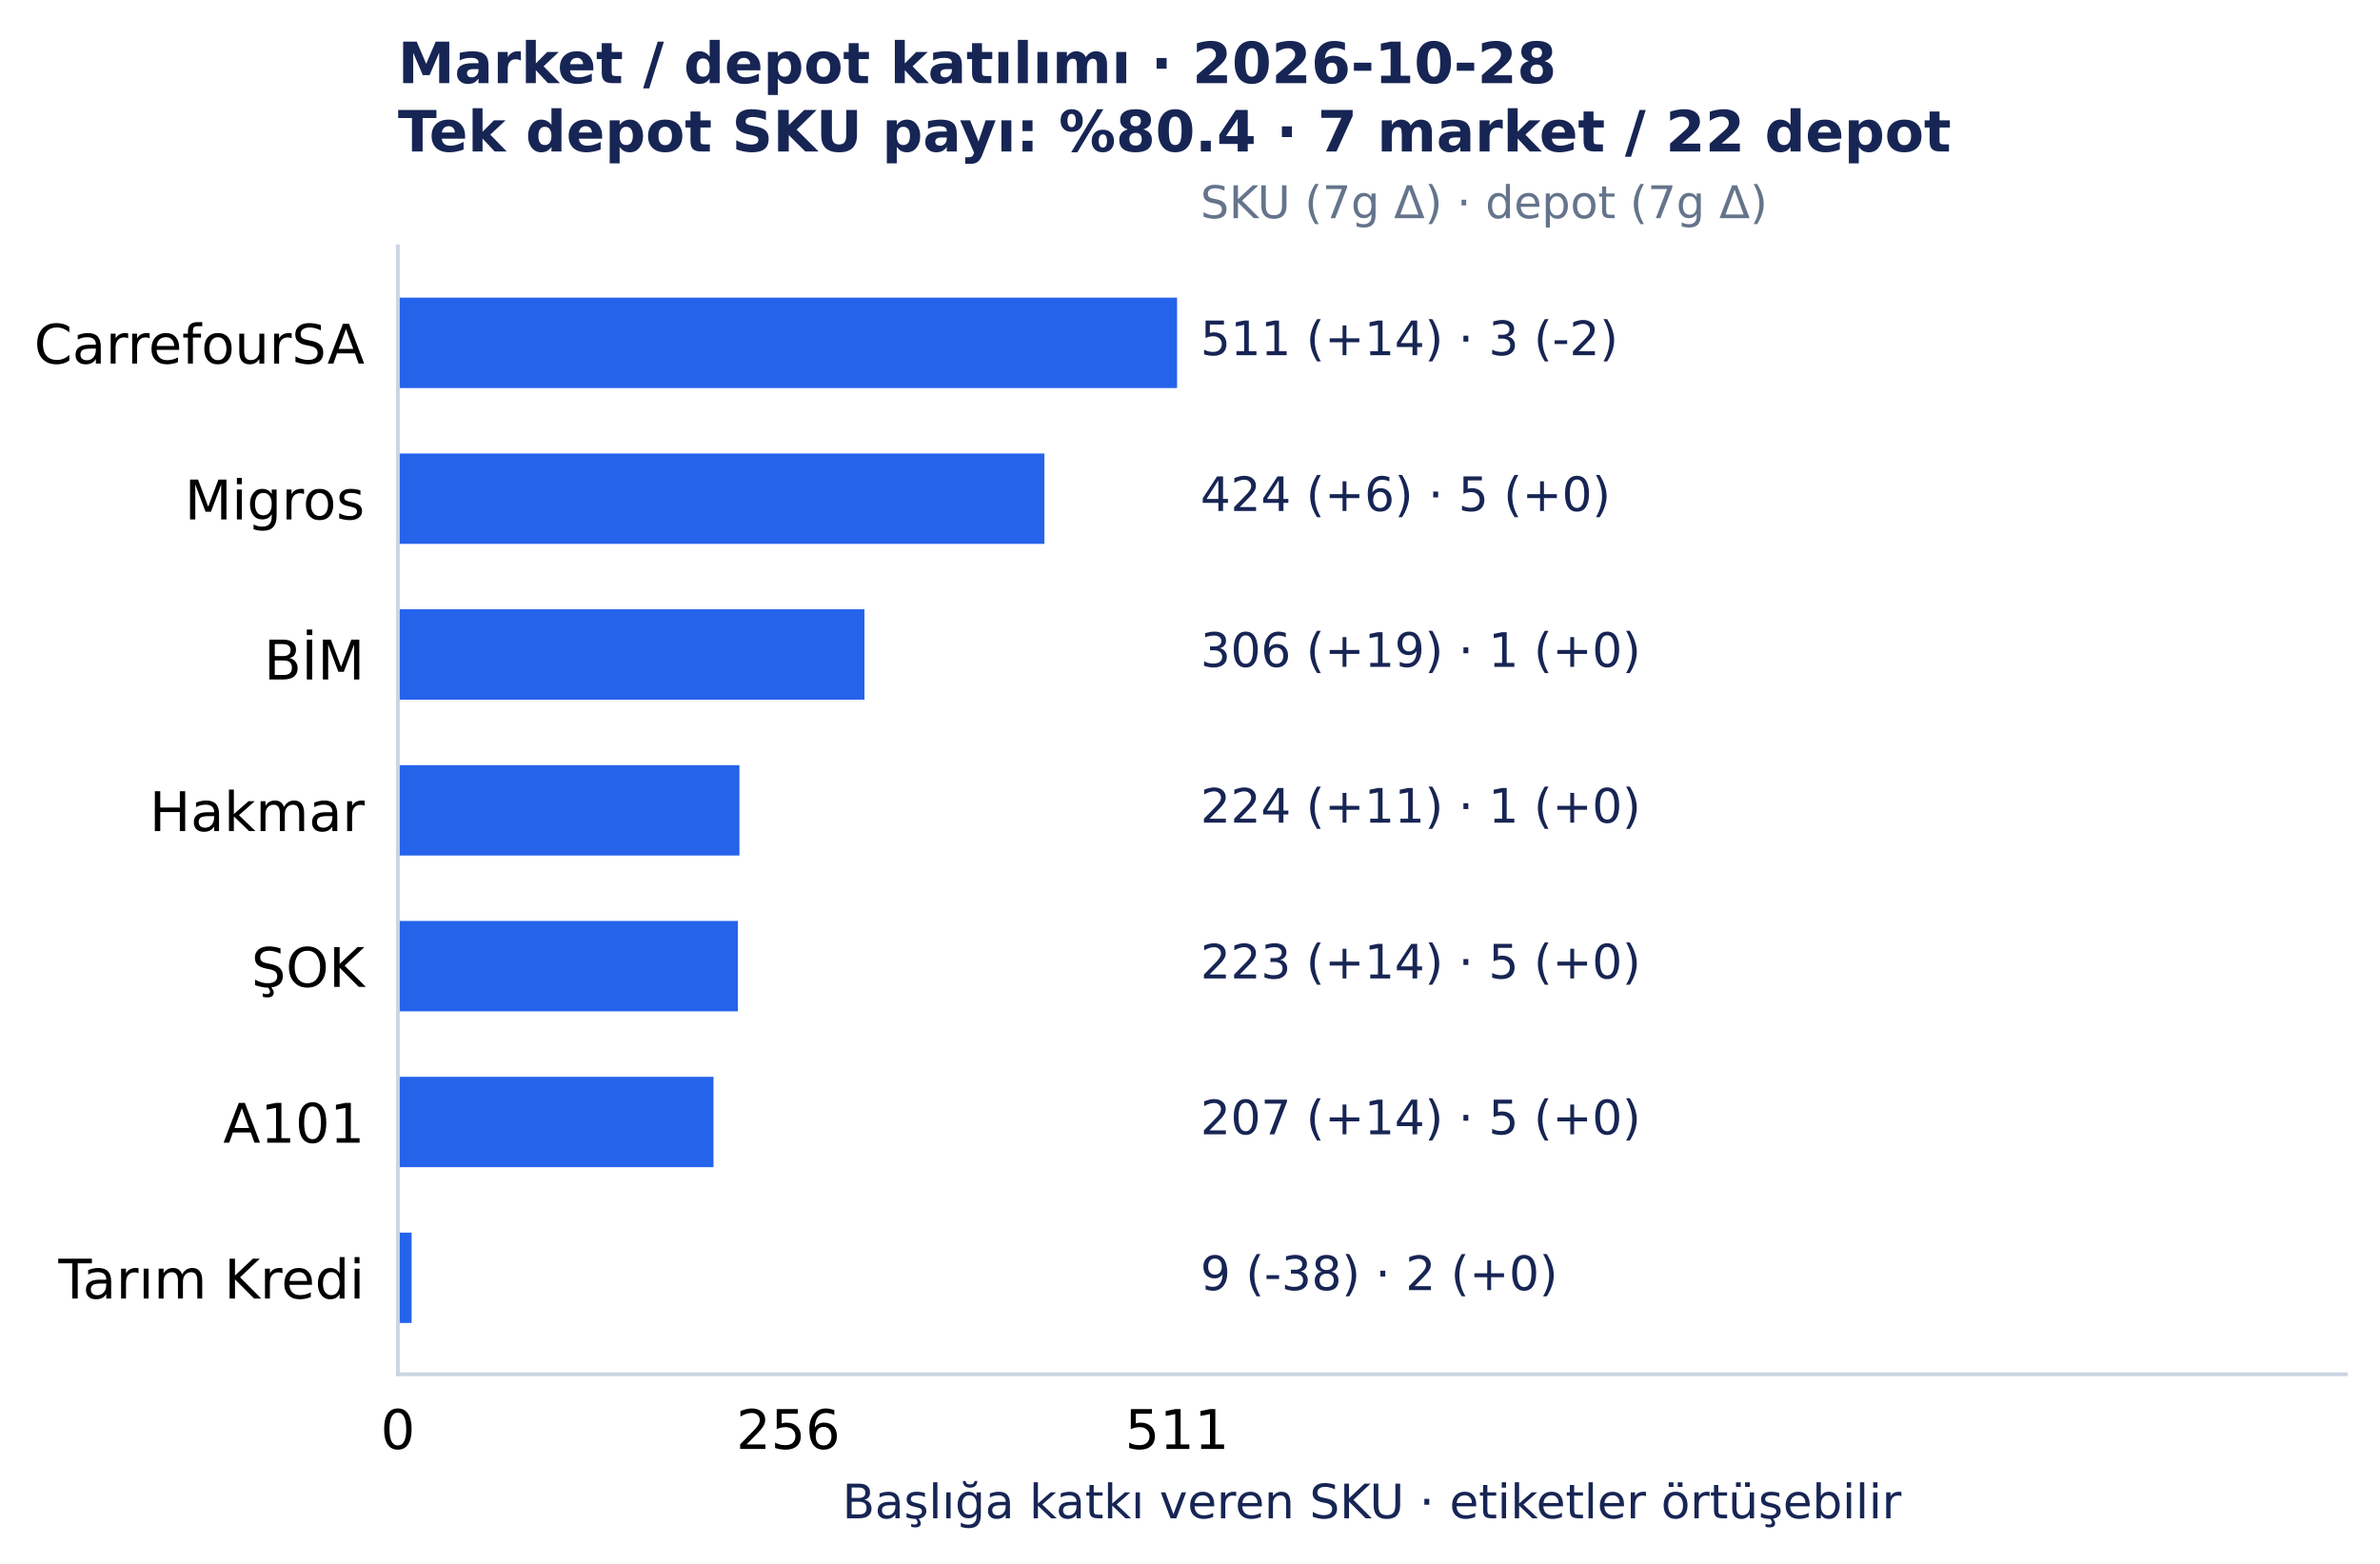
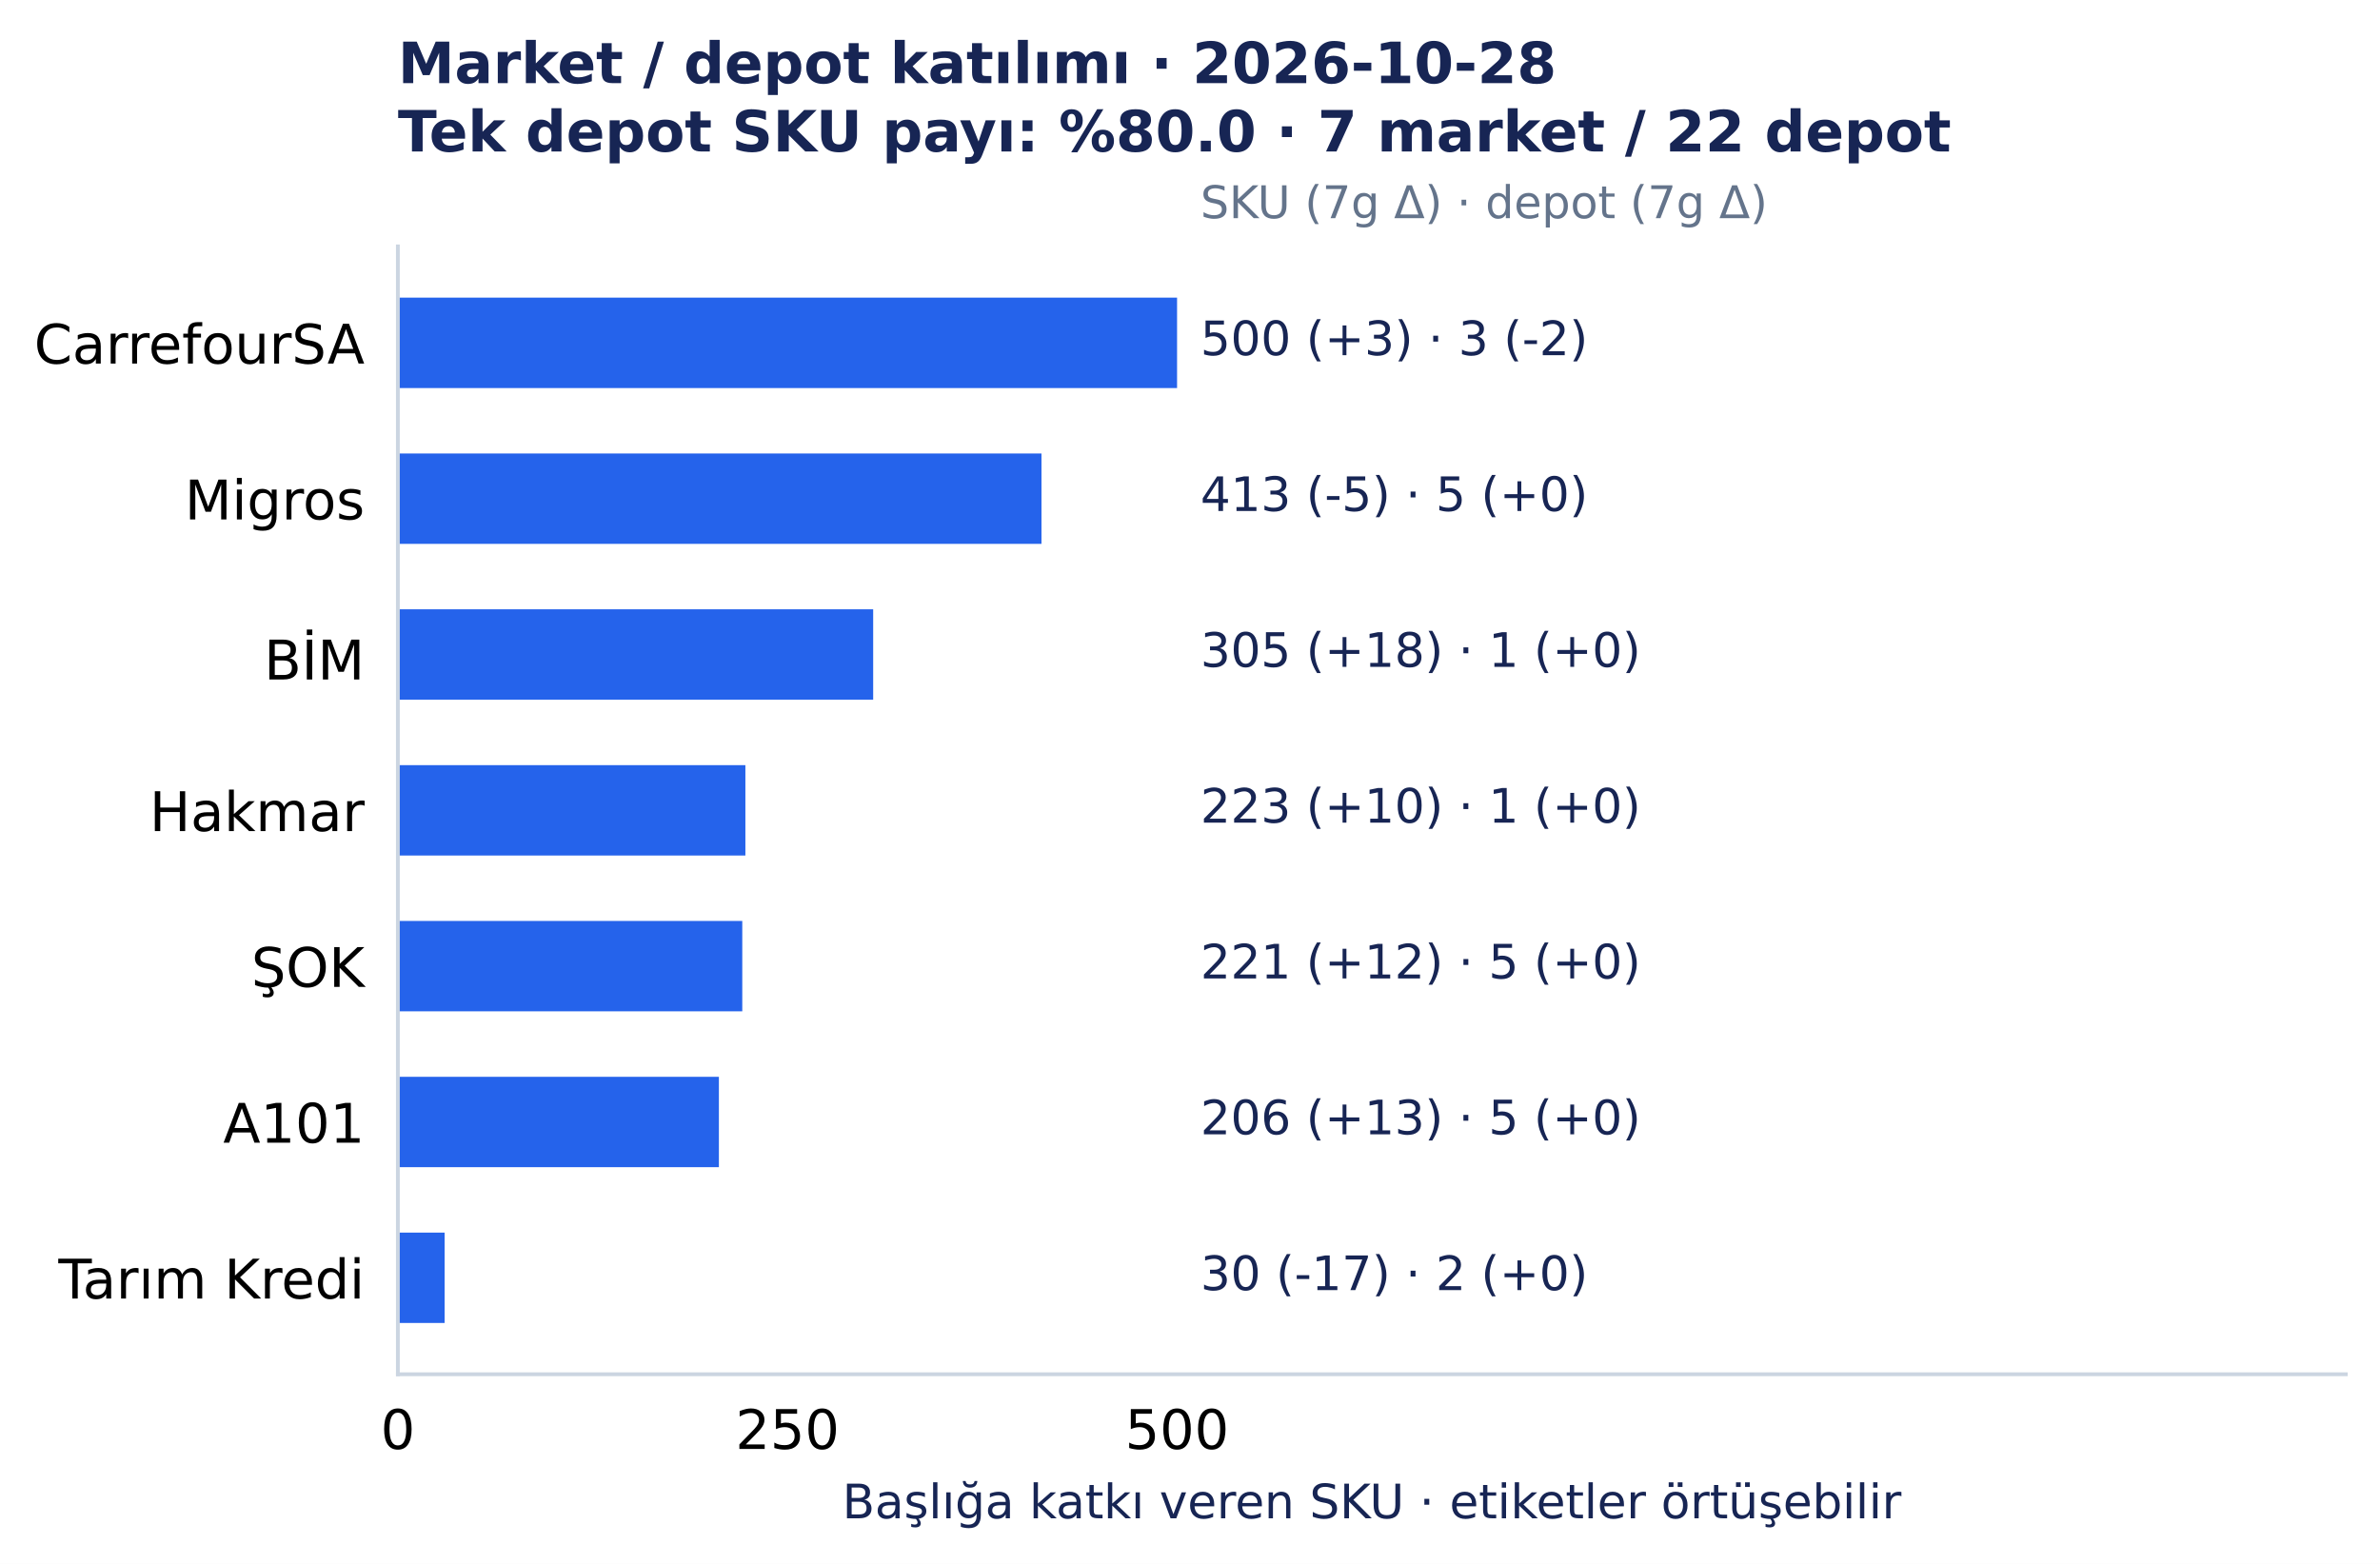
<svg xmlns="http://www.w3.org/2000/svg" width="501.492pt" height="329.548pt" viewBox="0 0 501.492 329.548" version="1.1">
  <defs>
    <style type="text/css">*{stroke-linejoin: round; stroke-linecap: butt}</style>
  </defs>
  <g id="figure_1">
    <g id="patch_1">
      <path d="M 0 329.548 L 501.492 329.548 L 501.492 0 L 0 0 z " style="fill: #ffffff" />
    </g>
    <g id="axes_1">
      <g id="patch_2">
        <path d="M 83.836 289.594 L 494.292 289.594 L 494.292 51.923 L 83.836 51.923 z " style="fill: #ffffff" />
      </g>
      <g id="matplotlib.axis_1">
        <g id="xtick_1">
          <g id="line2d_1" />
          <g id="text_1">
            <text style="font-size: 11.5px; font-family: 'DejaVu Sans', 'Bitstream Vera Sans', 'Computer Modern Sans Serif', 'Lucida Grande', 'Verdana', 'Geneva', 'Lucid', 'Arial', 'Helvetica', 'Avant Garde', sans-serif; text-anchor: middle" x="83.836" y="305.331" transform="rotate(-0 83.83609 305.3312)">0</text>
          </g>
        </g>
        <g id="xtick_2">
          <g id="line2d_2" />
          <g id="text_2">
-             <text style="font-size: 11.5px; font-family: 'DejaVu Sans', 'Bitstream Vera Sans', 'Computer Modern Sans Serif', 'Lucida Grande', 'Verdana', 'Geneva', 'Lucid', 'Arial', 'Helvetica', 'Avant Garde', sans-serif; text-anchor: middle" x="166.088" y="305.331" transform="rotate(-0 166.088 305.3312)">256</text>
+             <text style="font-size: 11.5px; font-family: 'DejaVu Sans', 'Bitstream Vera Sans', 'Computer Modern Sans Serif', 'Lucida Grande', 'Verdana', 'Geneva', 'Lucid', 'Arial', 'Helvetica', 'Avant Garde', sans-serif; text-anchor: middle" x="165.927" y="305.331" transform="rotate(-0 165.9273 305.3312)">250</text>
          </g>
        </g>
        <g id="xtick_3">
          <g id="line2d_3" />
          <g id="text_3">
-             <text style="font-size: 11.5px; font-family: 'DejaVu Sans', 'Bitstream Vera Sans', 'Computer Modern Sans Serif', 'Lucida Grande', 'Verdana', 'Geneva', 'Lucid', 'Arial', 'Helvetica', 'Avant Garde', sans-serif; text-anchor: middle" x="248.019" y="305.331" transform="rotate(-0 248.0186 305.3312)">511</text>
+             <text style="font-size: 11.5px; font-family: 'DejaVu Sans', 'Bitstream Vera Sans', 'Computer Modern Sans Serif', 'Lucida Grande', 'Verdana', 'Geneva', 'Lucid', 'Arial', 'Helvetica', 'Avant Garde', sans-serif; text-anchor: middle" x="248.019" y="305.331" transform="rotate(-0 248.0186 305.3312)">500</text>
          </g>
        </g>
        <g id="text_4">
          <text style="font-size: 10px; font-family: 'DejaVu Sans', 'Bitstream Vera Sans', 'Computer Modern Sans Serif', 'Lucida Grande', 'Verdana', 'Geneva', 'Lucid', 'Arial', 'Helvetica', 'Avant Garde', sans-serif; text-anchor: middle; fill: #172554" x="289.064" y="319.945" transform="rotate(-0 289.0642 319.9455)">Başlığa katkı veren SKU · etiketler örtüşebilir</text>
        </g>
      </g>
      <g id="matplotlib.axis_2">
        <g id="ytick_1">
          <g id="line2d_4" />
          <g id="text_5">
            <text style="font-size: 11.5px; font-family: 'DejaVu Sans', 'Bitstream Vera Sans', 'Computer Modern Sans Serif', 'Lucida Grande', 'Verdana', 'Geneva', 'Lucid', 'Arial', 'Helvetica', 'Avant Garde', sans-serif; text-anchor: end" x="76.836" y="76.618" transform="rotate(-0 76.83609 76.61754)">CarrefourSA</text>
          </g>
        </g>
        <g id="ytick_2">
          <g id="line2d_5" />
          <g id="text_6">
            <text style="font-size: 11.5px; font-family: 'DejaVu Sans', 'Bitstream Vera Sans', 'Computer Modern Sans Serif', 'Lucida Grande', 'Verdana', 'Geneva', 'Lucid', 'Arial', 'Helvetica', 'Avant Garde', sans-serif; text-anchor: end" x="76.836" y="109.454" transform="rotate(-0 76.83609 109.4541)">Migros</text>
          </g>
        </g>
        <g id="ytick_3">
          <g id="line2d_6" />
          <g id="text_7">
            <text style="font-size: 11.5px; font-family: 'DejaVu Sans', 'Bitstream Vera Sans', 'Computer Modern Sans Serif', 'Lucida Grande', 'Verdana', 'Geneva', 'Lucid', 'Arial', 'Helvetica', 'Avant Garde', sans-serif; text-anchor: end" x="76.836" y="143.177" transform="rotate(-0 76.83609 143.1775)">BİM</text>
          </g>
        </g>
        <g id="ytick_4">
          <g id="line2d_7" />
          <g id="text_8">
            <text style="font-size: 11.5px; font-family: 'DejaVu Sans', 'Bitstream Vera Sans', 'Computer Modern Sans Serif', 'Lucida Grande', 'Verdana', 'Geneva', 'Lucid', 'Arial', 'Helvetica', 'Avant Garde', sans-serif; text-anchor: end" x="76.836" y="175.127" transform="rotate(-0 76.83609 175.1273)">Hakmar</text>
          </g>
        </g>
        <g id="ytick_5">
          <g id="line2d_8" />
          <g id="text_9">
            <text style="font-size: 11.5px; font-family: 'DejaVu Sans', 'Bitstream Vera Sans', 'Computer Modern Sans Serif', 'Lucida Grande', 'Verdana', 'Geneva', 'Lucid', 'Arial', 'Helvetica', 'Avant Garde', sans-serif; text-anchor: end" x="76.836" y="207.963" transform="rotate(-0 76.83609 207.9635)">ŞOK</text>
          </g>
        </g>
        <g id="ytick_6">
          <g id="line2d_9" />
          <g id="text_10">
            <text style="font-size: 11.5px; font-family: 'DejaVu Sans', 'Bitstream Vera Sans', 'Computer Modern Sans Serif', 'Lucida Grande', 'Verdana', 'Geneva', 'Lucid', 'Arial', 'Helvetica', 'Avant Garde', sans-serif; text-anchor: end" x="76.836" y="240.8" transform="rotate(-0 76.83609 240.8001)">A101</text>
          </g>
        </g>
        <g id="ytick_7">
          <g id="line2d_10" />
          <g id="text_11">
            <text style="font-size: 11.5px; font-family: 'DejaVu Sans', 'Bitstream Vera Sans', 'Computer Modern Sans Serif', 'Lucida Grande', 'Verdana', 'Geneva', 'Lucid', 'Arial', 'Helvetica', 'Avant Garde', sans-serif; text-anchor: end" x="76.836" y="273.637" transform="rotate(-0 76.83609 273.6372)">Tarım Kredi</text>
          </g>
        </g>
      </g>
      <g id="patch_3">
        <path d="M 83.836 62.726 L 248.019 62.726 L 248.019 81.771 L 83.836 81.771 z " clip-path="url(#p7150c4acc0)" style="fill: #2563eb" />
      </g>
      <g id="patch_4">
-         <path d="M 83.836 95.562 L 220.066 95.562 L 220.066 114.608 L 83.836 114.608 z " clip-path="url(#p7150c4acc0)" style="fill: #2563eb" />
+         <path d="M 83.836 95.562 L 219.451 95.562 L 219.451 114.608 L 83.836 114.608 z " clip-path="url(#p7150c4acc0)" style="fill: #2563eb" />
      </g>
      <g id="patch_5">
-         <path d="M 83.836 128.399 L 182.153 128.399 L 182.153 147.444 L 83.836 147.444 z " clip-path="url(#p7150c4acc0)" style="fill: #2563eb" />
+         <path d="M 83.836 128.399 L 183.987 128.399 L 183.987 147.444 L 83.836 147.444 z " clip-path="url(#p7150c4acc0)" style="fill: #2563eb" />
      </g>
      <g id="patch_6">
-         <path d="M 83.836 161.236 L 155.807 161.236 L 155.807 180.281 L 83.836 180.281 z " clip-path="url(#p7150c4acc0)" style="fill: #2563eb" />
+         <path d="M 83.836 161.236 L 157.061 161.236 L 157.061 180.281 L 83.836 180.281 z " clip-path="url(#p7150c4acc0)" style="fill: #2563eb" />
      </g>
      <g id="patch_7">
-         <path d="M 83.836 194.072 L 155.485 194.072 L 155.485 213.117 L 83.836 213.117 z " clip-path="url(#p7150c4acc0)" style="fill: #2563eb" />
+         <path d="M 83.836 194.072 L 156.405 194.072 L 156.405 213.117 L 83.836 213.117 z " clip-path="url(#p7150c4acc0)" style="fill: #2563eb" />
      </g>
      <g id="patch_8">
-         <path d="M 83.836 226.909 L 150.344 226.909 L 150.344 245.954 L 83.836 245.954 z " clip-path="url(#p7150c4acc0)" style="fill: #2563eb" />
+         <path d="M 83.836 226.909 L 151.479 226.909 L 151.479 245.954 L 83.836 245.954 z " clip-path="url(#p7150c4acc0)" style="fill: #2563eb" />
      </g>
      <g id="patch_9">
-         <path d="M 83.836 259.745 L 86.728 259.745 L 86.728 278.791 L 83.836 278.791 z " clip-path="url(#p7150c4acc0)" style="fill: #2563eb" />
+         <path d="M 83.836 259.745 L 93.687 259.745 L 93.687 278.791 L 83.836 278.791 z " clip-path="url(#p7150c4acc0)" style="fill: #2563eb" />
      </g>
      <g id="patch_10">
        <path d="M 83.836 289.594 L 83.836 51.923 " style="fill: none; stroke: #cbd5e1; stroke-width: 0.8; stroke-linejoin: miter; stroke-linecap: square" />
      </g>
      <g id="patch_11">
        <path d="M 83.836 289.594 L 494.292 289.594 " style="fill: none; stroke: #cbd5e1; stroke-width: 0.8; stroke-linejoin: miter; stroke-linecap: square" />
      </g>
      <g id="text_12">
-         <text style="font-size: 10px; font-family: 'DejaVu Sans', 'Bitstream Vera Sans', 'Computer Modern Sans Serif', 'Lucida Grande', 'Verdana', 'Geneva', 'Lucid', 'Arial', 'Helvetica', 'Avant Garde', sans-serif; text-anchor: start; fill: #172554" x="252.944" y="74.846" transform="rotate(-0 252.9441 74.84609)">511 (+14)  ·  3 (-2)</text>
+         <text style="font-size: 10px; font-family: 'DejaVu Sans', 'Bitstream Vera Sans', 'Computer Modern Sans Serif', 'Lucida Grande', 'Verdana', 'Geneva', 'Lucid', 'Arial', 'Helvetica', 'Avant Garde', sans-serif; text-anchor: start; fill: #172554" x="252.944" y="74.846" transform="rotate(-0 252.9441 74.84609)">500 (+3)  ·  3 (-2)</text>
      </g>
      <g id="text_13">
-         <text style="font-size: 10px; font-family: 'DejaVu Sans', 'Bitstream Vera Sans', 'Computer Modern Sans Serif', 'Lucida Grande', 'Verdana', 'Geneva', 'Lucid', 'Arial', 'Helvetica', 'Avant Garde', sans-serif; text-anchor: start; fill: #172554" x="252.944" y="107.683" transform="rotate(-0 252.9441 107.6827)">424 (+6)  ·  5 (+0)</text>
+         <text style="font-size: 10px; font-family: 'DejaVu Sans', 'Bitstream Vera Sans', 'Computer Modern Sans Serif', 'Lucida Grande', 'Verdana', 'Geneva', 'Lucid', 'Arial', 'Helvetica', 'Avant Garde', sans-serif; text-anchor: start; fill: #172554" x="252.944" y="107.683" transform="rotate(-0 252.9441 107.6827)">413 (-5)  ·  5 (+0)</text>
      </g>
      <g id="text_14">
-         <text style="font-size: 10px; font-family: 'DejaVu Sans', 'Bitstream Vera Sans', 'Computer Modern Sans Serif', 'Lucida Grande', 'Verdana', 'Geneva', 'Lucid', 'Arial', 'Helvetica', 'Avant Garde', sans-serif; text-anchor: start; fill: #172554" x="252.944" y="140.519" transform="rotate(-0 252.9441 140.5193)">306 (+19)  ·  1 (+0)</text>
+         <text style="font-size: 10px; font-family: 'DejaVu Sans', 'Bitstream Vera Sans', 'Computer Modern Sans Serif', 'Lucida Grande', 'Verdana', 'Geneva', 'Lucid', 'Arial', 'Helvetica', 'Avant Garde', sans-serif; text-anchor: start; fill: #172554" x="252.944" y="140.519" transform="rotate(-0 252.9441 140.5193)">305 (+18)  ·  1 (+0)</text>
      </g>
      <g id="text_15">
-         <text style="font-size: 10px; font-family: 'DejaVu Sans', 'Bitstream Vera Sans', 'Computer Modern Sans Serif', 'Lucida Grande', 'Verdana', 'Geneva', 'Lucid', 'Arial', 'Helvetica', 'Avant Garde', sans-serif; text-anchor: start; fill: #172554" x="252.944" y="173.356" transform="rotate(-0 252.9441 173.3559)">224 (+11)  ·  1 (+0)</text>
+         <text style="font-size: 10px; font-family: 'DejaVu Sans', 'Bitstream Vera Sans', 'Computer Modern Sans Serif', 'Lucida Grande', 'Verdana', 'Geneva', 'Lucid', 'Arial', 'Helvetica', 'Avant Garde', sans-serif; text-anchor: start; fill: #172554" x="252.944" y="173.356" transform="rotate(-0 252.9441 173.3559)">223 (+10)  ·  1 (+0)</text>
      </g>
      <g id="text_16">
-         <text style="font-size: 10px; font-family: 'DejaVu Sans', 'Bitstream Vera Sans', 'Computer Modern Sans Serif', 'Lucida Grande', 'Verdana', 'Geneva', 'Lucid', 'Arial', 'Helvetica', 'Avant Garde', sans-serif; text-anchor: start; fill: #172554" x="252.944" y="206.193" transform="rotate(-0 252.9441 206.1925)">223 (+14)  ·  5 (+0)</text>
+         <text style="font-size: 10px; font-family: 'DejaVu Sans', 'Bitstream Vera Sans', 'Computer Modern Sans Serif', 'Lucida Grande', 'Verdana', 'Geneva', 'Lucid', 'Arial', 'Helvetica', 'Avant Garde', sans-serif; text-anchor: start; fill: #172554" x="252.944" y="206.193" transform="rotate(-0 252.9441 206.1925)">221 (+12)  ·  5 (+0)</text>
      </g>
      <g id="text_17">
-         <text style="font-size: 10px; font-family: 'DejaVu Sans', 'Bitstream Vera Sans', 'Computer Modern Sans Serif', 'Lucida Grande', 'Verdana', 'Geneva', 'Lucid', 'Arial', 'Helvetica', 'Avant Garde', sans-serif; text-anchor: start; fill: #172554" x="252.944" y="239.029" transform="rotate(-0 252.9441 239.0291)">207 (+14)  ·  5 (+0)</text>
+         <text style="font-size: 10px; font-family: 'DejaVu Sans', 'Bitstream Vera Sans', 'Computer Modern Sans Serif', 'Lucida Grande', 'Verdana', 'Geneva', 'Lucid', 'Arial', 'Helvetica', 'Avant Garde', sans-serif; text-anchor: start; fill: #172554" x="252.944" y="239.029" transform="rotate(-0 252.9441 239.0291)">206 (+13)  ·  5 (+0)</text>
      </g>
      <g id="text_18">
-         <text style="font-size: 10px; font-family: 'DejaVu Sans', 'Bitstream Vera Sans', 'Computer Modern Sans Serif', 'Lucida Grande', 'Verdana', 'Geneva', 'Lucid', 'Arial', 'Helvetica', 'Avant Garde', sans-serif; text-anchor: start; fill: #172554" x="252.944" y="271.866" transform="rotate(-0 252.9441 271.8657)">9 (-38)  ·  2 (+0)</text>
+         <text style="font-size: 10px; font-family: 'DejaVu Sans', 'Bitstream Vera Sans', 'Computer Modern Sans Serif', 'Lucida Grande', 'Verdana', 'Geneva', 'Lucid', 'Arial', 'Helvetica', 'Avant Garde', sans-serif; text-anchor: start; fill: #172554" x="252.944" y="271.866" transform="rotate(-0 252.9441 271.8657)">30 (-17)  ·  2 (+0)</text>
      </g>
      <g id="text_19">
        <text style="font-size: 9.5px; font-family: 'DejaVu Sans', 'Bitstream Vera Sans', 'Computer Modern Sans Serif', 'Lucida Grande', 'Verdana', 'Geneva', 'Lucid', 'Arial', 'Helvetica', 'Avant Garde', sans-serif; text-anchor: start; fill: #64748b" x="252.944" y="45.979" transform="rotate(-0 252.9441 45.97915)">SKU (7g Δ) · depot (7g Δ)</text>
      </g>
      <g id="text_20">
        <text style="font-weight: 700; font-size: 12px; font-family: 'DejaVu Sans', 'Bitstream Vera Sans', 'Computer Modern Sans Serif', 'Lucida Grande', 'Verdana', 'Geneva', 'Lucid', 'Arial', 'Helvetica', 'Avant Garde', sans-serif; fill: #172554" transform="translate(83.83609 17.5193)">Market / depot katılımı · 2026-10-28</text>
-         <text style="font-weight: 700; font-size: 12px; font-family: 'DejaVu Sans', 'Bitstream Vera Sans', 'Computer Modern Sans Serif', 'Lucida Grande', 'Verdana', 'Geneva', 'Lucid', 'Arial', 'Helvetica', 'Avant Garde', sans-serif; fill: #172554" transform="translate(83.83609 31.92258)">Tek depot SKU payı: %80.4 · 7 market / 22 depot</text>
+         <text style="font-weight: 700; font-size: 12px; font-family: 'DejaVu Sans', 'Bitstream Vera Sans', 'Computer Modern Sans Serif', 'Lucida Grande', 'Verdana', 'Geneva', 'Lucid', 'Arial', 'Helvetica', 'Avant Garde', sans-serif; fill: #172554" transform="translate(83.83609 31.92258)">Tek depot SKU payı: %80.0 · 7 market / 22 depot</text>
      </g>
    </g>
  </g>
  <defs>
    <clipPath id="p7150c4acc0">
      <rect x="83.836" y="51.923" width="410.456" height="237.671" />
    </clipPath>
  </defs>
</svg>
